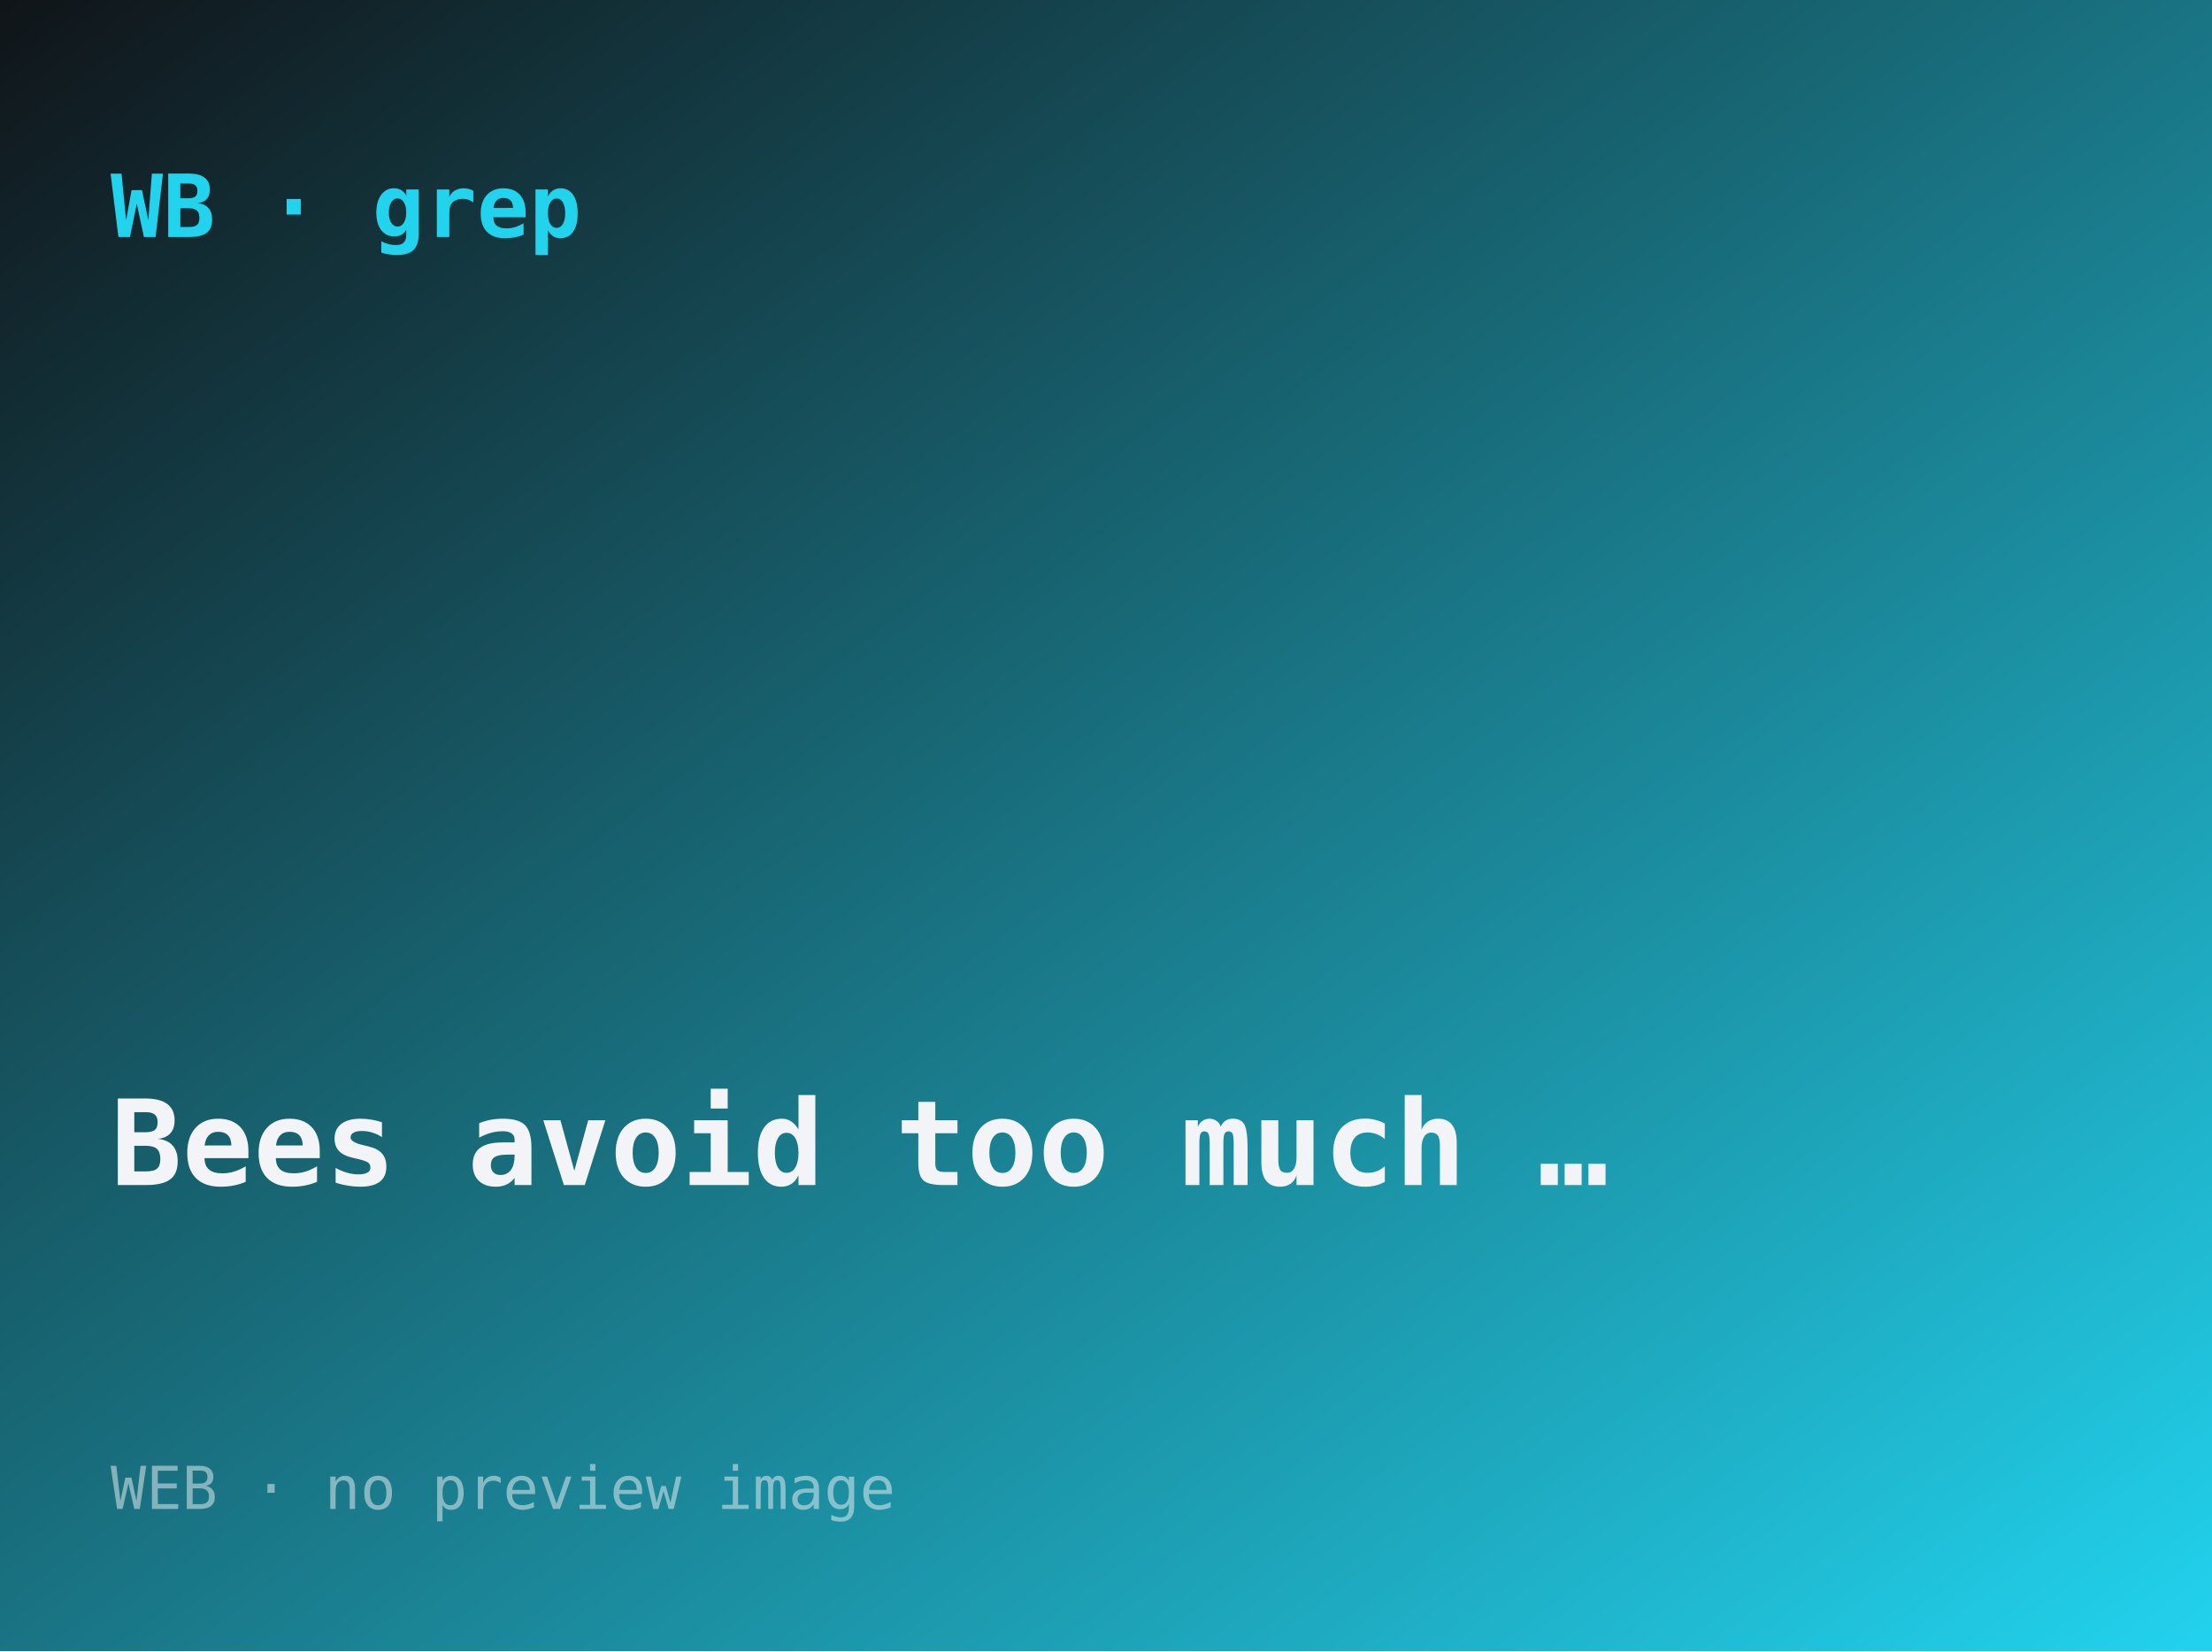
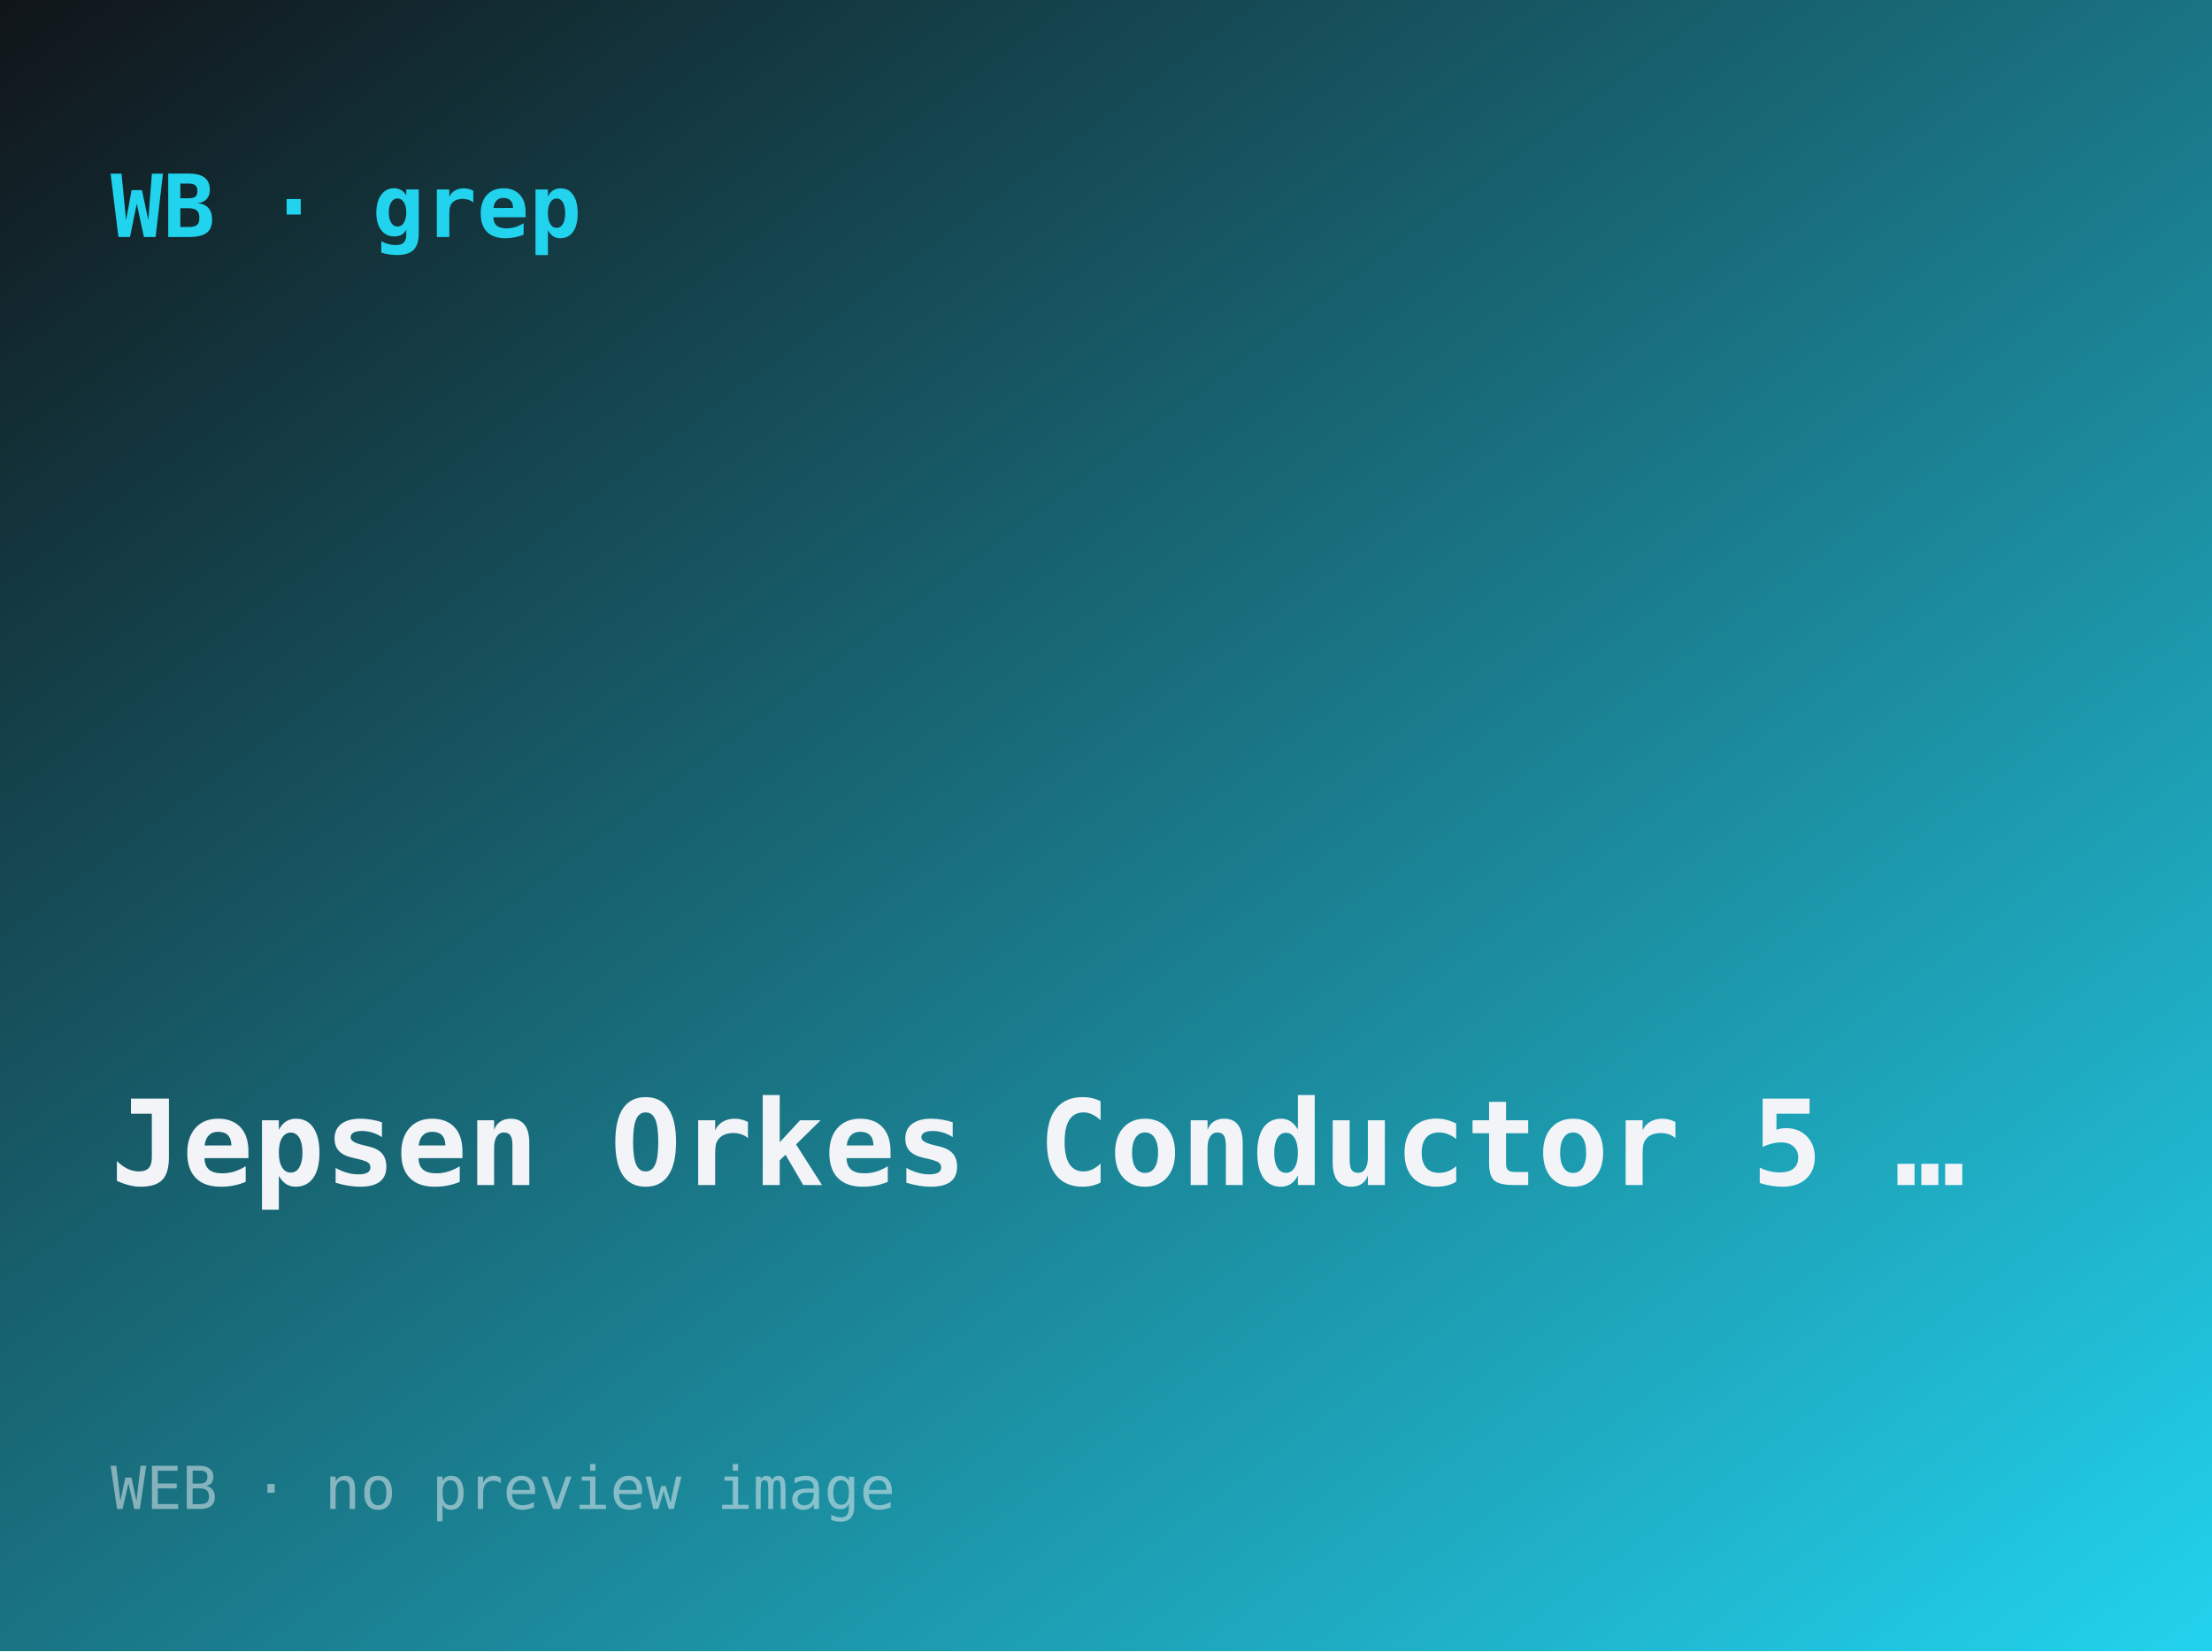
- <svg xmlns="http://www.w3.org/2000/svg" width="560" height="418" viewBox="0 0 560 418" role="img" aria-label="Bees avoid too much of a good thing by balancing pollen nutrients">
+ <svg xmlns="http://www.w3.org/2000/svg" width="560" height="418" viewBox="0 0 560 418" role="img" aria-label="Jepsen: Orkes Conductor 5.3.2">
  <defs>
    <linearGradient id="g" x1="0" y1="0" x2="1" y2="1">
      <stop offset="0" stop-color="#101418" />
      <stop offset="1" stop-color="#22d3ee" />
    </linearGradient>
  </defs>
  <rect width="560" height="418" fill="url(#g)" />
  <text x="28" y="60" font-family="ui-monospace,monospace" font-size="22" fill="#22d3ee" font-weight="700">WB · grep</text>
-   <text x="28" y="300" font-family="ui-monospace,monospace" font-size="30" fill="#f2f4f8" font-weight="600">Bees avoid too much …</text>
+   <text x="28" y="300" font-family="ui-monospace,monospace" font-size="30" fill="#f2f4f8" font-weight="600">Jepsen Orkes Conductor 5 …</text>
  <text x="28" y="382" font-family="ui-monospace,monospace" font-size="15" fill="rgba(242,244,248,.5)">WEB · no preview image</text>
</svg>
